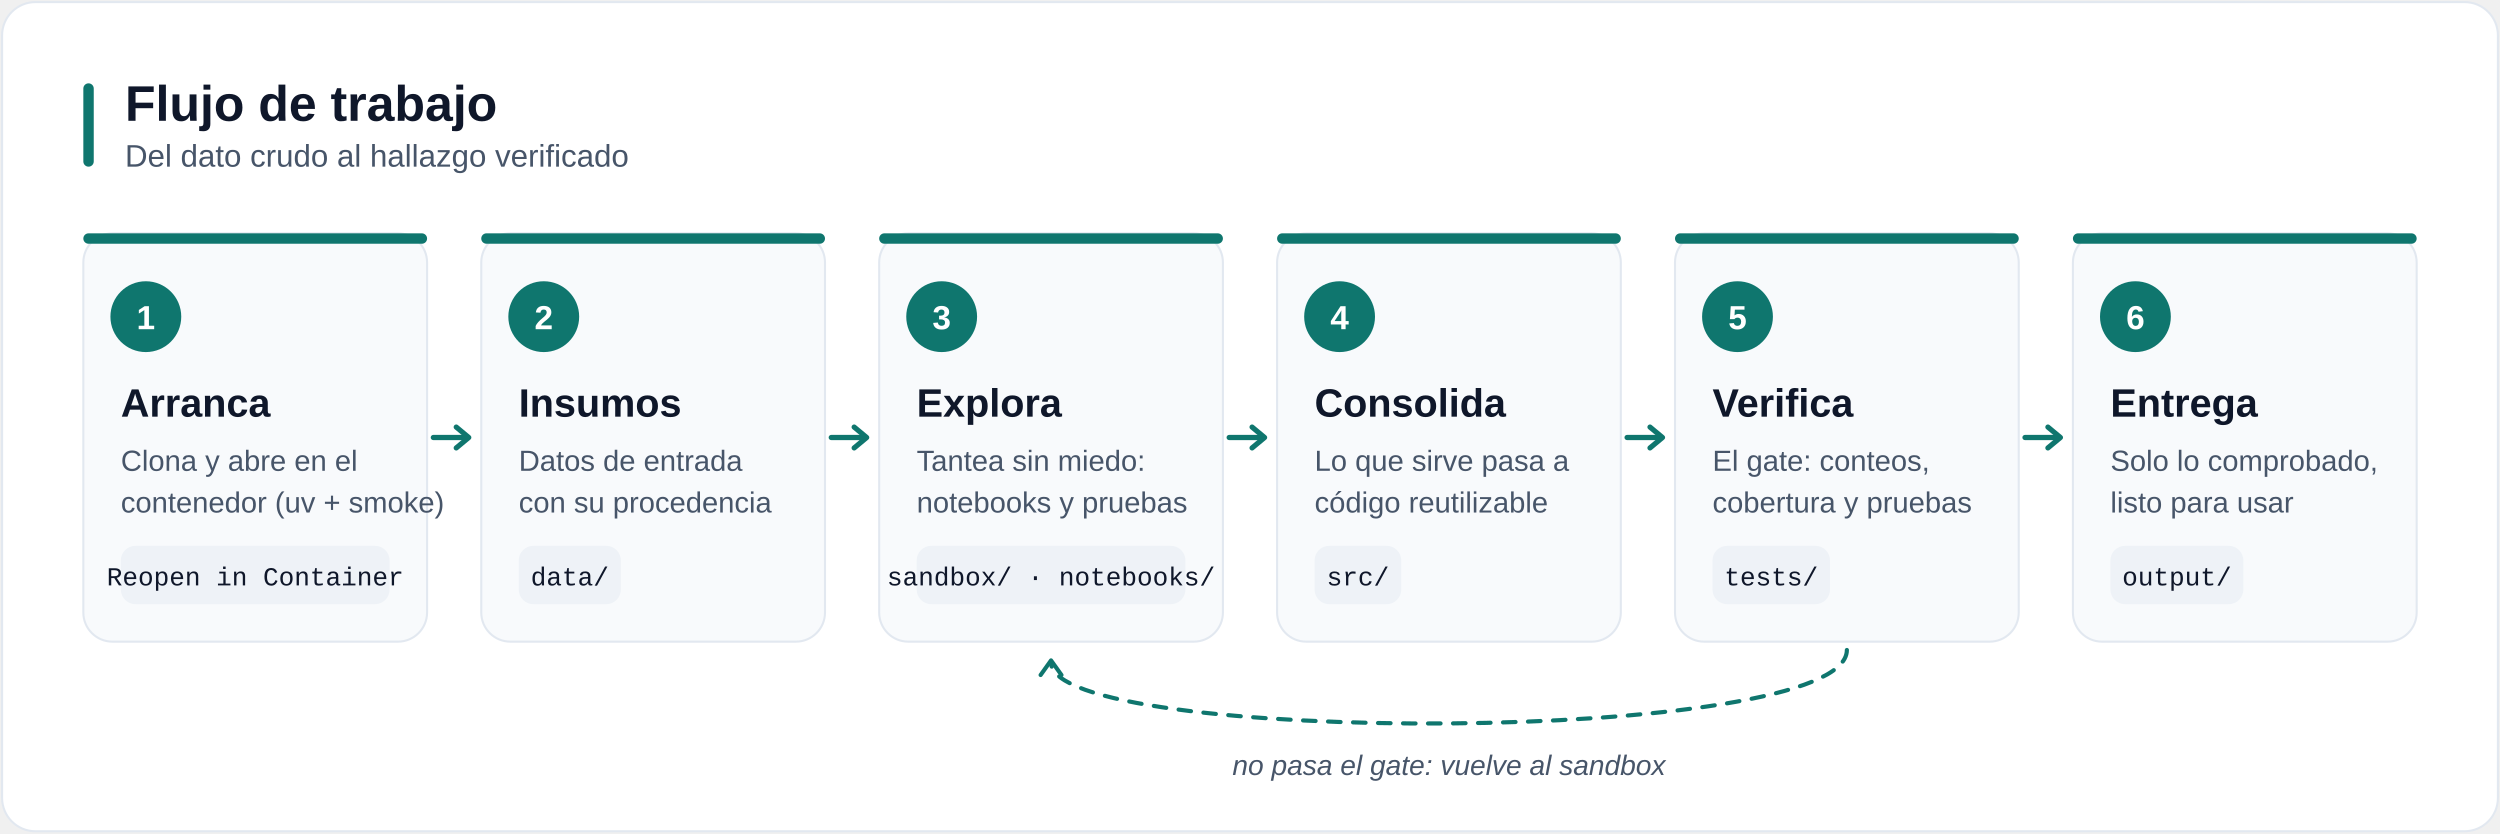
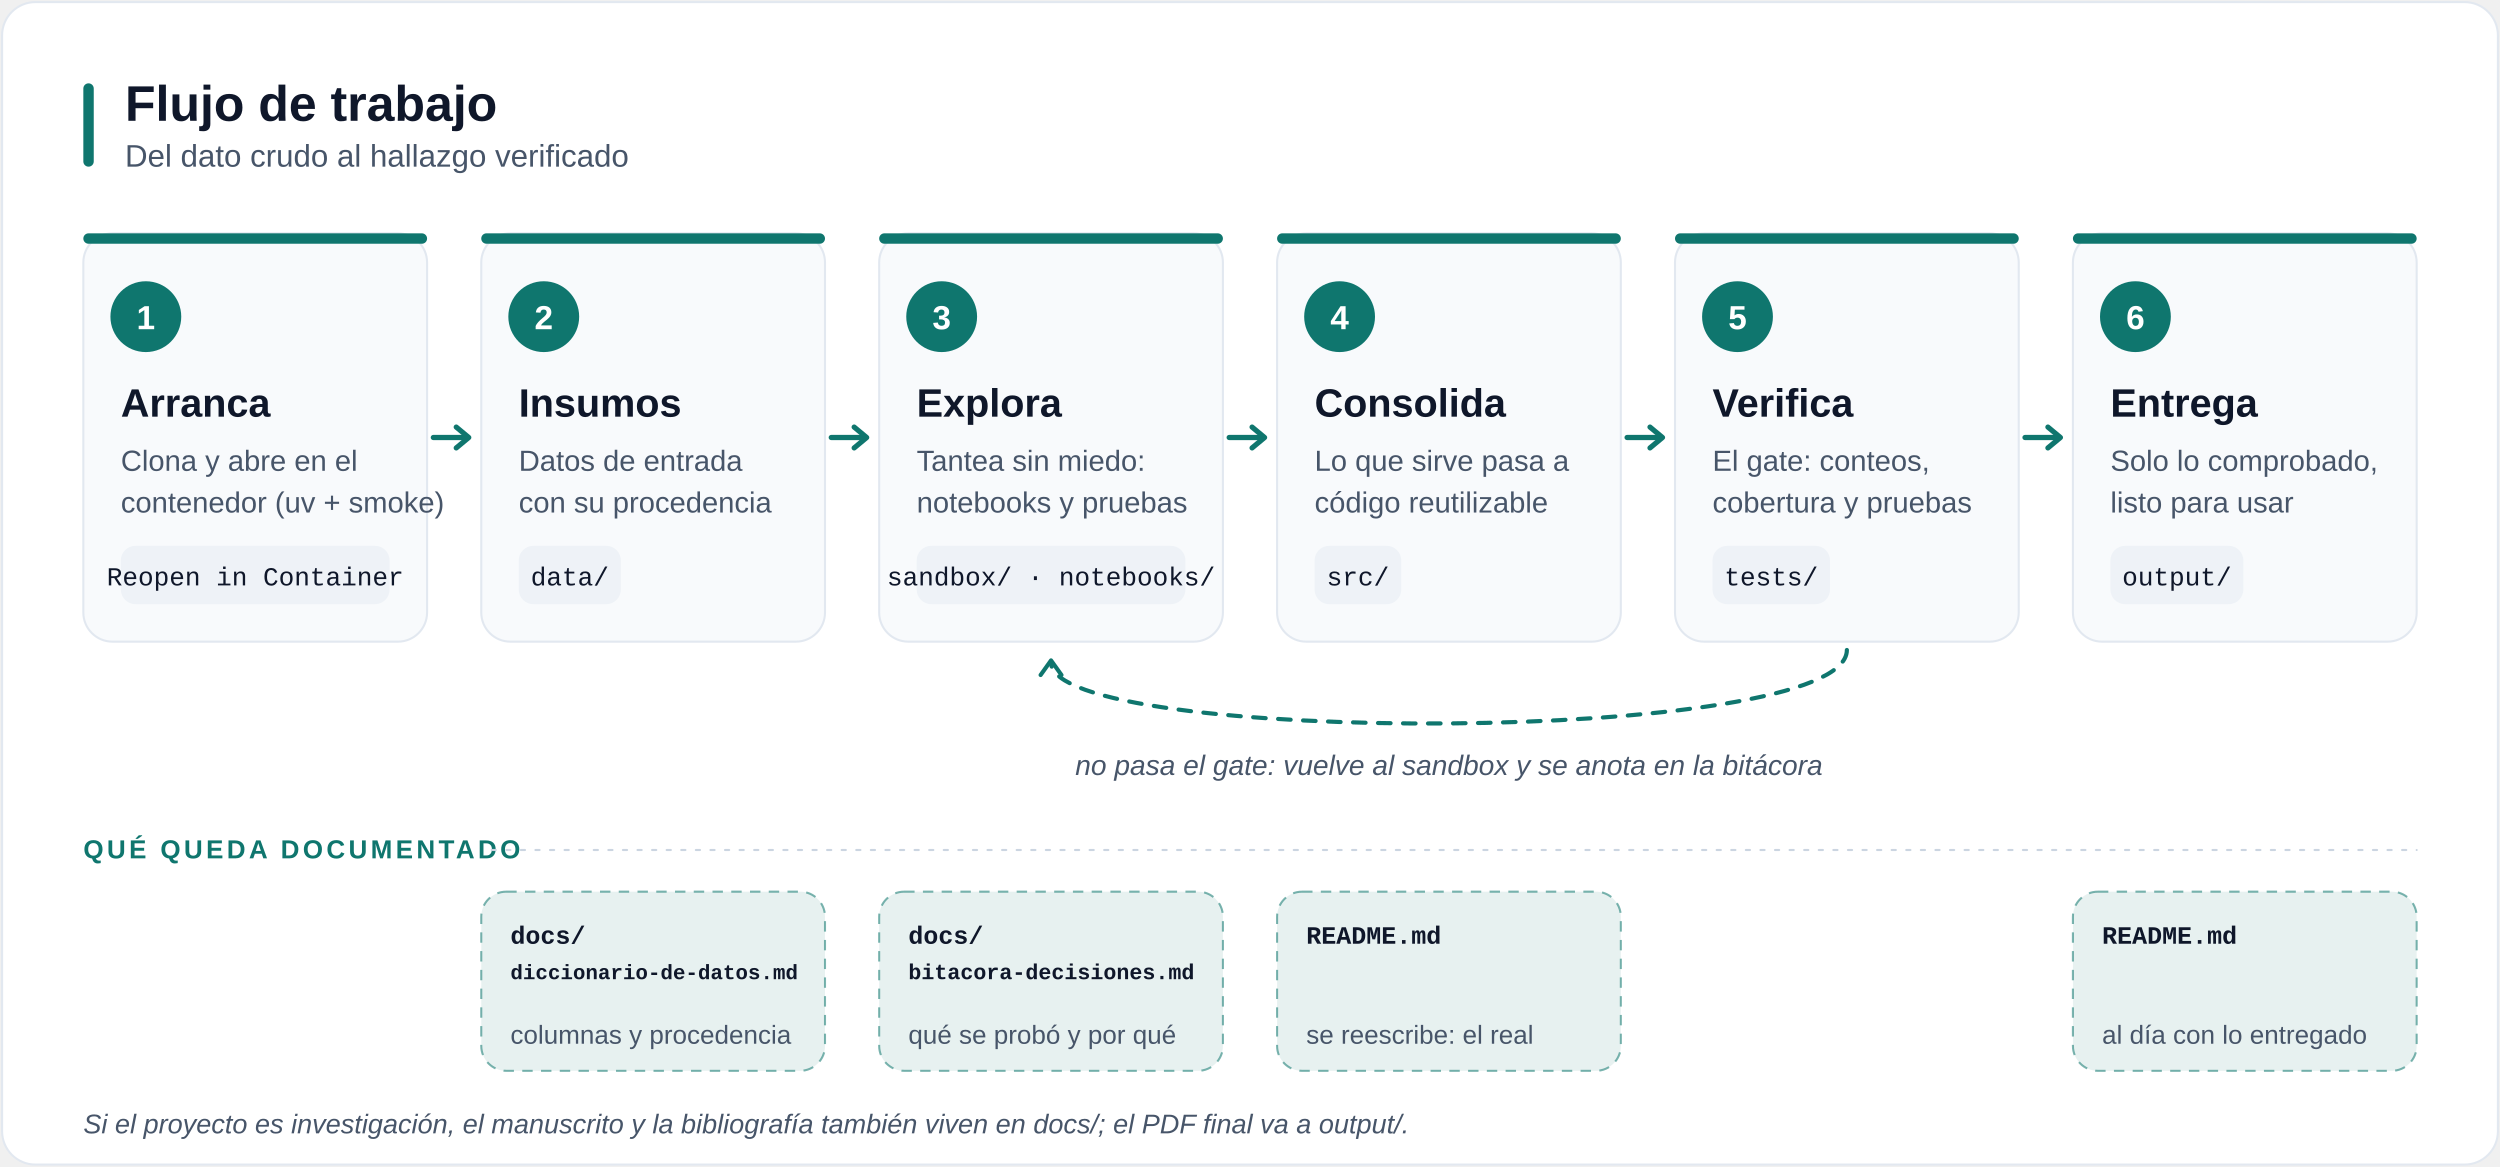
- <svg xmlns="http://www.w3.org/2000/svg" width="1200" height="400" viewBox="0 0 1200 400" role="img" aria-label="Flujo de trabajo: Arranca → Insumos → Explora → Consolida → Verifica → Entrega">
+ <svg xmlns="http://www.w3.org/2000/svg" width="1200" height="560" viewBox="0 0 1200 560" role="img" aria-label="Flujo de trabajo: Arranca → Insumos → Explora → Consolida → Verifica → Entrega">
  <g font-family="'Segoe UI', -apple-system, BlinkMacSystemFont, 'Helvetica Neue', Arial, sans-serif">
-     <rect x="1" y="1" width="1198" height="398" rx="16" fill="#FFFFFF" stroke="#E2E8F0" />
+     <rect x="1" y="1" width="1198" height="558" rx="16" fill="#FFFFFF" stroke="#E2E8F0" />
    <rect x="40" y="40" width="5" height="40" rx="2.5" fill="#0F766E" />
    <text x="60" y="58" font-size="24" font-weight="700" fill="#0F172A">Flujo de trabajo</text>
    <text x="60" y="80" font-size="15" fill="#475569">Del dato crudo al hallazgo verificado</text>
    <rect x="40.0" y="112" width="165.0" height="196" rx="14" fill="#F8FAFC" stroke="#E2E8F0" />
    <rect x="40.0" y="112" width="165.0" height="5" rx="2.5" fill="#0F766E" />
    <circle cx="70.0" cy="152" r="17" fill="#0F766E" />
    <text x="70.0" y="158" text-anchor="middle" font-size="16" font-weight="700" fill="#FFFFFF">1</text>
    <text x="58.0" y="200" font-size="19" font-weight="700" fill="#0F172A">Arranca</text>
    <text x="58.0" y="226" font-size="14" fill="#475569">Clona y abre en el</text>
    <text x="58.0" y="246" font-size="14" fill="#475569">contenedor (uv + smoke)</text>
    <rect x="58.0" y="262" width="129.0" height="28" rx="7" fill="#EEF2F7" />
    <text x="122.5" y="281" text-anchor="middle" font-size="12.5" font-family="'Cascadia Code', 'SFMono-Regular', Consolas, 'Liberation Mono', monospace" fill="#0F172A">Reopen in Container</text>
    <line x1="208.0" y1="210.0" x2="224.0" y2="210.0" stroke="#0F766E" stroke-width="2.5" stroke-linecap="round" />
    <path d="M219.0 205.0 L225.0 210.0 L219.0 215.0" fill="none" stroke="#0F766E" stroke-width="2.5" stroke-linecap="round" stroke-linejoin="round" />
    <rect x="231.0" y="112" width="165.0" height="196" rx="14" fill="#F8FAFC" stroke="#E2E8F0" />
    <rect x="231.0" y="112" width="165.0" height="5" rx="2.5" fill="#0F766E" />
    <circle cx="261.0" cy="152" r="17" fill="#0F766E" />
    <text x="261.0" y="158" text-anchor="middle" font-size="16" font-weight="700" fill="#FFFFFF">2</text>
    <text x="249.0" y="200" font-size="19" font-weight="700" fill="#0F172A">Insumos</text>
    <text x="249.0" y="226" font-size="14" fill="#475569">Datos de entrada</text>
    <text x="249.0" y="246" font-size="14" fill="#475569">con su procedencia</text>
    <rect x="249.0" y="262" width="49.0" height="28" rx="7" fill="#EEF2F7" />
    <text x="273.5" y="281" text-anchor="middle" font-size="12.5" font-family="'Cascadia Code', 'SFMono-Regular', Consolas, 'Liberation Mono', monospace" fill="#0F172A">data/</text>
    <line x1="399.0" y1="210.0" x2="415.0" y2="210.0" stroke="#0F766E" stroke-width="2.5" stroke-linecap="round" />
    <path d="M410.0 205.0 L416.0 210.0 L410.0 215.0" fill="none" stroke="#0F766E" stroke-width="2.5" stroke-linecap="round" stroke-linejoin="round" />
    <rect x="422.0" y="112" width="165.0" height="196" rx="14" fill="#F8FAFC" stroke="#E2E8F0" />
    <rect x="422.0" y="112" width="165.0" height="5" rx="2.5" fill="#0F766E" />
    <circle cx="452.0" cy="152" r="17" fill="#0F766E" />
    <text x="452.0" y="158" text-anchor="middle" font-size="16" font-weight="700" fill="#FFFFFF">3</text>
    <text x="440.0" y="200" font-size="19" font-weight="700" fill="#0F172A">Explora</text>
    <text x="440.0" y="226" font-size="14" fill="#475569">Tantea sin miedo:</text>
    <text x="440.0" y="246" font-size="14" fill="#475569">notebooks y pruebas</text>
    <rect x="440.0" y="262" width="129.0" height="28" rx="7" fill="#EEF2F7" />
    <text x="504.5" y="281" text-anchor="middle" font-size="12.5" font-family="'Cascadia Code', 'SFMono-Regular', Consolas, 'Liberation Mono', monospace" fill="#0F172A">sandbox/ · notebooks/</text>
    <line x1="590.0" y1="210.0" x2="606.0" y2="210.0" stroke="#0F766E" stroke-width="2.5" stroke-linecap="round" />
    <path d="M601.0 205.0 L607.0 210.0 L601.0 215.0" fill="none" stroke="#0F766E" stroke-width="2.5" stroke-linecap="round" stroke-linejoin="round" />
    <rect x="613.0" y="112" width="165.0" height="196" rx="14" fill="#F8FAFC" stroke="#E2E8F0" />
    <rect x="613.0" y="112" width="165.0" height="5" rx="2.5" fill="#0F766E" />
    <circle cx="643.0" cy="152" r="17" fill="#0F766E" />
    <text x="643.0" y="158" text-anchor="middle" font-size="16" font-weight="700" fill="#FFFFFF">4</text>
    <text x="631.0" y="200" font-size="19" font-weight="700" fill="#0F172A">Consolida</text>
    <text x="631.0" y="226" font-size="14" fill="#475569">Lo que sirve pasa a</text>
    <text x="631.0" y="246" font-size="14" fill="#475569">código reutilizable</text>
    <rect x="631.0" y="262" width="41.6" height="28" rx="7" fill="#EEF2F7" />
    <text x="651.8" y="281" text-anchor="middle" font-size="12.5" font-family="'Cascadia Code', 'SFMono-Regular', Consolas, 'Liberation Mono', monospace" fill="#0F172A">src/</text>
    <line x1="781.0" y1="210.0" x2="797.0" y2="210.0" stroke="#0F766E" stroke-width="2.5" stroke-linecap="round" />
    <path d="M792.0 205.0 L798.0 210.0 L792.0 215.0" fill="none" stroke="#0F766E" stroke-width="2.5" stroke-linecap="round" stroke-linejoin="round" />
    <rect x="804.0" y="112" width="165.0" height="196" rx="14" fill="#F8FAFC" stroke="#E2E8F0" />
    <rect x="804.0" y="112" width="165.0" height="5" rx="2.5" fill="#0F766E" />
    <circle cx="834.0" cy="152" r="17" fill="#0F766E" />
    <text x="834.0" y="158" text-anchor="middle" font-size="16" font-weight="700" fill="#FFFFFF">5</text>
    <text x="822.0" y="200" font-size="19" font-weight="700" fill="#0F172A">Verifica</text>
    <text x="822.0" y="226" font-size="14" fill="#475569">El gate: conteos,</text>
    <text x="822.0" y="246" font-size="14" fill="#475569">cobertura y pruebas</text>
    <rect x="822.0" y="262" width="56.4" height="28" rx="7" fill="#EEF2F7" />
    <text x="850.2" y="281" text-anchor="middle" font-size="12.5" font-family="'Cascadia Code', 'SFMono-Regular', Consolas, 'Liberation Mono', monospace" fill="#0F172A">tests/</text>
    <line x1="972.0" y1="210.0" x2="988.0" y2="210.0" stroke="#0F766E" stroke-width="2.5" stroke-linecap="round" />
    <path d="M983.0 205.0 L989.0 210.0 L983.0 215.0" fill="none" stroke="#0F766E" stroke-width="2.5" stroke-linecap="round" stroke-linejoin="round" />
    <rect x="995.0" y="112" width="165.0" height="196" rx="14" fill="#F8FAFC" stroke="#E2E8F0" />
    <rect x="995.0" y="112" width="165.0" height="5" rx="2.5" fill="#0F766E" />
    <circle cx="1025.0" cy="152" r="17" fill="#0F766E" />
    <text x="1025.0" y="158" text-anchor="middle" font-size="16" font-weight="700" fill="#FFFFFF">6</text>
    <text x="1013.0" y="200" font-size="19" font-weight="700" fill="#0F172A">Entrega</text>
    <text x="1013.0" y="226" font-size="14" fill="#475569">Solo lo comprobado,</text>
    <text x="1013.0" y="246" font-size="14" fill="#475569">listo para usar</text>
    <rect x="1013.0" y="262" width="63.8" height="28" rx="7" fill="#EEF2F7" />
    <text x="1044.9" y="281" text-anchor="middle" font-size="12.5" font-family="'Cascadia Code', 'SFMono-Regular', Consolas, 'Liberation Mono', monospace" fill="#0F172A">output/</text>
    <path d="M886.5 312 C886.5 358 504.5 358 504.5 318" fill="none" stroke="#0F766E" stroke-width="2" stroke-dasharray="6 6" stroke-linecap="round" />
    <path d="M499.5 324 L504.5 317 L509.5 324" fill="none" stroke="#0F766E" stroke-width="2" stroke-linecap="round" stroke-linejoin="round" />
-     <text x="695.5" y="372" text-anchor="middle" font-size="13.5" font-style="italic" fill="#475569">no pasa el gate: vuelve al sandbox</text>
+     <text x="695.5" y="372" text-anchor="middle" font-size="13.5" font-style="italic" fill="#475569">no pasa el gate: vuelve al sandbox y se anota en la bitácora</text>
+     <text x="40" y="412" font-size="12.5" font-weight="700" letter-spacing="1.6" fill="#0F766E">QUÉ QUEDA DOCUMENTADO</text>
+     <line x1="236" y1="408" x2="1160" y2="408" stroke="#CBD5E1" stroke-dasharray="2 5" stroke-linecap="round" />
+     <rect x="231.0" y="428" width="165.0" height="86" rx="12" fill="#E7F1F0" stroke="#0F766E" stroke-opacity="0.55" stroke-dasharray="5 4" />
+     <text x="245.0" y="453" font-size="12.0" font-family="'Cascadia Code', 'SFMono-Regular', Consolas, 'Liberation Mono', monospace" font-weight="600" fill="#0F172A">docs/</text>
+     <text x="245.0" y="470" font-size="10.0" font-family="'Cascadia Code', 'SFMono-Regular', Consolas, 'Liberation Mono', monospace" font-weight="600" fill="#0F172A">diccionario-de-datos.md</text>
+     <text x="245.0" y="501" font-size="12.5" fill="#475569">columnas y procedencia</text>
+     <rect x="422.0" y="428" width="165.0" height="86" rx="12" fill="#E7F1F0" stroke="#0F766E" stroke-opacity="0.55" stroke-dasharray="5 4" />
+     <text x="436.0" y="453" font-size="12.0" font-family="'Cascadia Code', 'SFMono-Regular', Consolas, 'Liberation Mono', monospace" font-weight="600" fill="#0F172A">docs/</text>
+     <text x="436.0" y="470" font-size="10.4" font-family="'Cascadia Code', 'SFMono-Regular', Consolas, 'Liberation Mono', monospace" font-weight="600" fill="#0F172A">bitacora-decisiones.md</text>
+     <text x="436.0" y="501" font-size="12.5" fill="#475569">qué se probó y por qué</text>
+     <rect x="613.0" y="428" width="165.0" height="86" rx="12" fill="#E7F1F0" stroke="#0F766E" stroke-opacity="0.55" stroke-dasharray="5 4" />
+     <text x="627.0" y="453" font-size="12.0" font-family="'Cascadia Code', 'SFMono-Regular', Consolas, 'Liberation Mono', monospace" font-weight="600" fill="#0F172A">README.md</text>
+     <text x="627.0" y="501" font-size="12.5" fill="#475569">se reescribe: el real</text>
+     <rect x="995.0" y="428" width="165.0" height="86" rx="12" fill="#E7F1F0" stroke="#0F766E" stroke-opacity="0.55" stroke-dasharray="5 4" />
+     <text x="1009.0" y="453" font-size="12.0" font-family="'Cascadia Code', 'SFMono-Regular', Consolas, 'Liberation Mono', monospace" font-weight="600" fill="#0F172A">README.md</text>
+     <text x="1009.0" y="501" font-size="12.5" fill="#475569">al día con lo entregado</text>
+     <text x="40" y="544" font-size="13" font-style="italic" fill="#475569">Si el proyecto es investigación, el manuscrito y la bibliografía también viven en docs/; el PDF final va a output/.</text>
  </g>
</svg>
